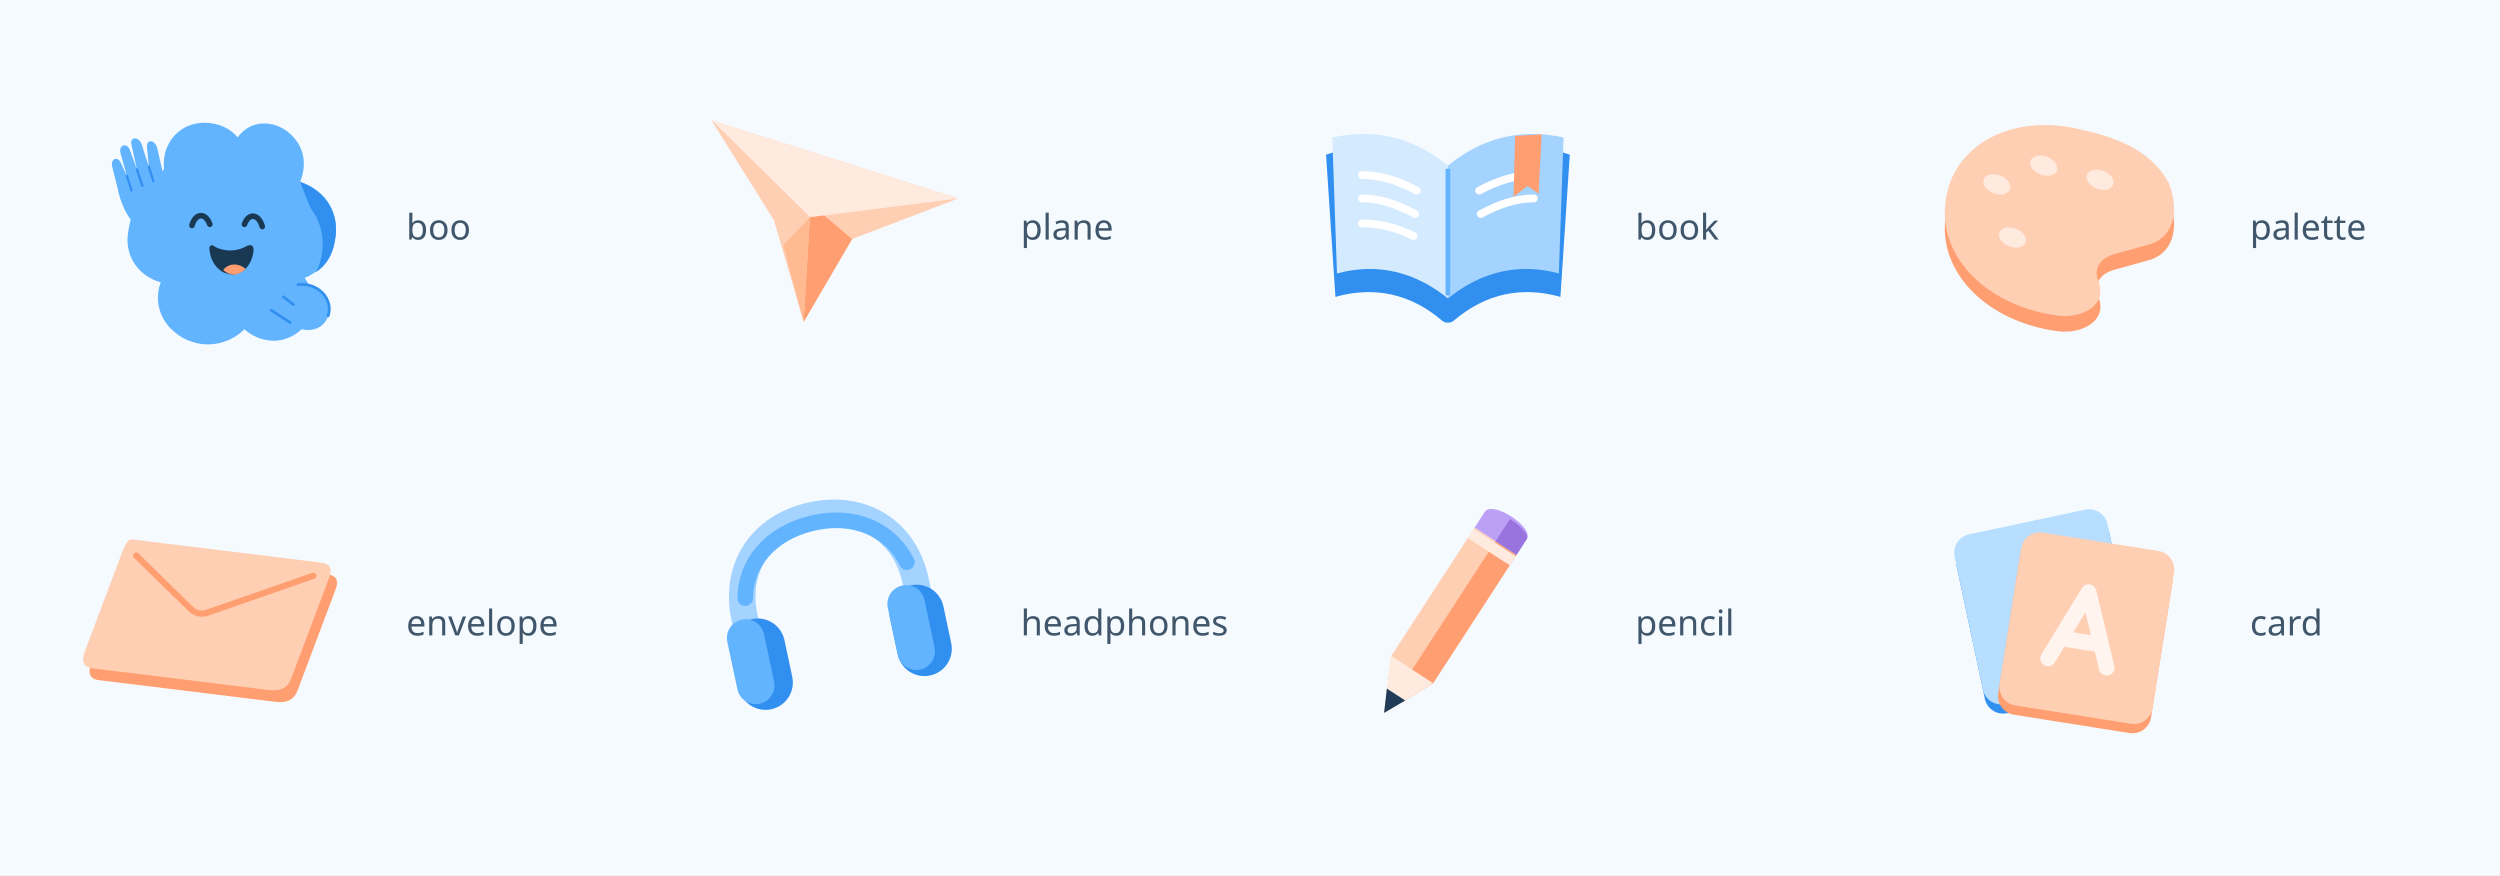
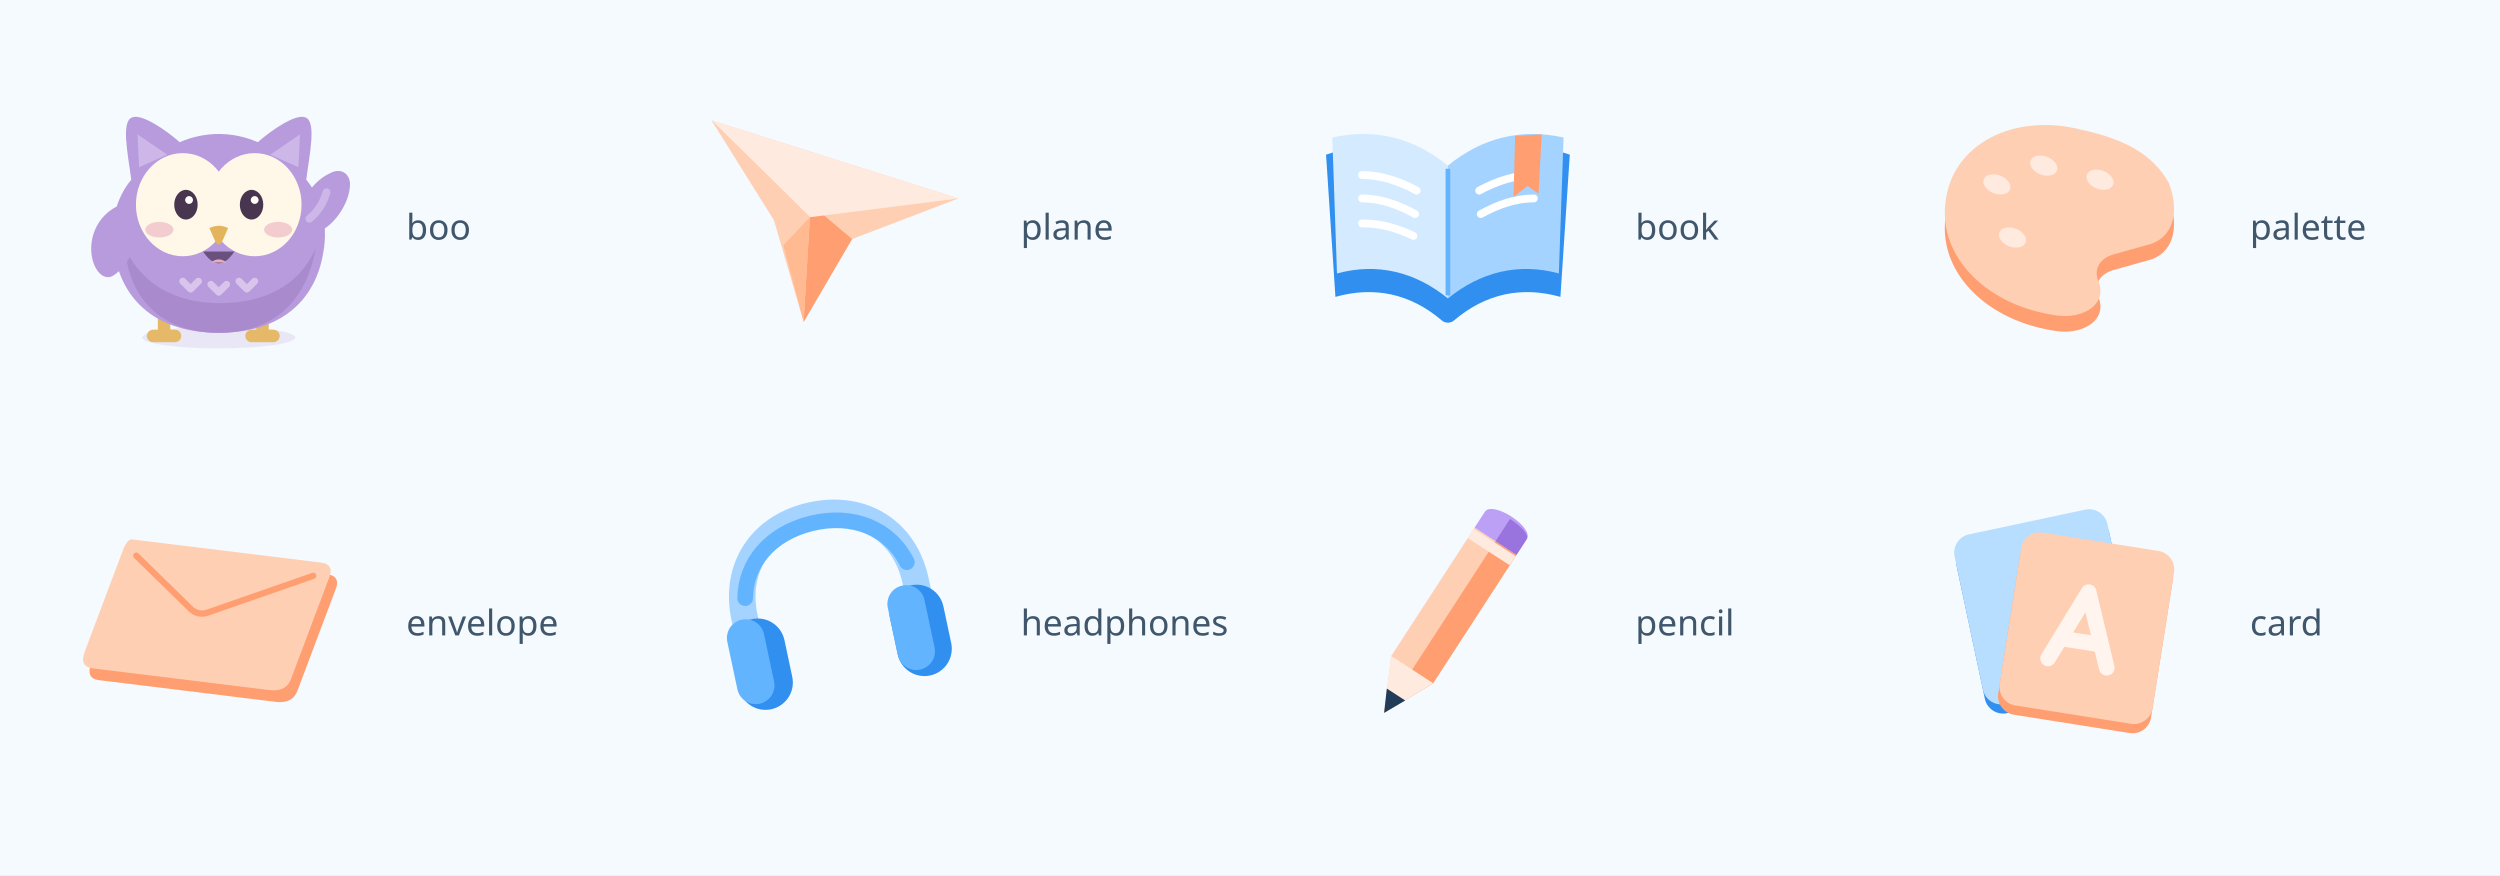
<svg xmlns="http://www.w3.org/2000/svg" width="1200" height="420" viewBox="0 0 1200 420">
  <rect width="1200" height="420" fill="#f5faff" />
  <defs>
-     <symbol id="b-scene-boo" viewBox="0 0 280 260">
-       <g class="scene-wave" style="transform-origin:88px 144px">
-         <g transform="translate(88 144) scale(.82) translate(-88 -144)">
-           <path d="M91 153C62 145 46 120 41 94L35 70C33 62 40 58 44 65L51 80L44 55C42 47 50 43 54 51L62 73L56 46C54 38 63 36 67 45L75 70L73 49C72 40 81 40 84 49L90 75L96 65C102 57 109 62 105 69L93 93C88 104 94 120 107 126Z" fill="#63B4FF" />
-           <path d="M51 80L56 96M62 73L68 91M75 70L80 86" fill="none" stroke="#318FF0" stroke-width="2.5" stroke-linecap="round" />
+     <symbol id="b-scene-boo" viewBox="0 0 200 200">
+       <g class="buddy-body">
+         <ellipse cx="100" cy="176" rx="49" ry="7" fill="#D6C8E5" opacity=".38" />
+         <path d="M65 164v11m-7 0h14m56-11v11m-7 0h14" fill="none" stroke="#E6B968" stroke-width="8" stroke-linecap="round" />
+         <path d="M44 75c-2-16-7-38 1-40 6-2 21 8 30 16 16-7 34-7 50 0 9-8 24-18 30-16 8 2 3 24 1 40 10 12 14 29 11 46-5 32-28 52-67 52s-62-20-67-52c-3-17 1-34 11-46Z" fill="#B79BDD" />
+         <path d="M40 119c11 23 32 35 61 35s51-12 61-35c-6 34-27 54-62 54s-57-20-60-54Z" fill="#A88ACD" />
+         <path d="m48 46 19 13-18 8m103-21-19 13 18 8" fill="#CDB7E9" />
+         <path d="M35 92c-16 8-20 27-14 39 3 6 8 8 12 5 8-5 17-21 18-34 1-9-7-15-16-10Z" fill="#B79BDD" />
+         <g class="buddy-wave scene-wave" style="transform-origin:155px 104px">
+           <path d="M152 98c1-12 10-23 19-27 7-4 13 0 13 7 0 12-11 28-22 31-6 2-11-4-10-11Z" fill="#B79BDD" />
+           <path d="M169 83c-2 7-6 13-11 17" fill="none" stroke="#CDB7E9" stroke-width="5" stroke-linecap="round" />
        </g>
-       </g>
-       <path d="M92 91C86 67 102 44 127 44C140 44 150 49 157 57C169 40 193 41 207 57C218 69 218 84 213 97C237 105 249 126 244 150C241 166 230 178 217 183C231 203 225 226 204 236C189 243 173 238 163 229C146 246 119 247 101 232C87 221 82 203 88 187C67 181 55 162 59 141C62 119 75 102 92 91Z" fill="#63B4FF" />
-       <path d="M213 97C236 105 249 126 244 150C242 163 236 172 227 178C236 161 235 138 224 123C220 117 217 107 213 97Z" fill="#318FF0" />
-       <g class="scene-face" style="transform-origin:153px 144px">
-         <path d="M116 136C119 125 128 124 132 135M163 135C167 124 176 126 179 137" fill="none" stroke="#193952" stroke-width="5" stroke-linecap="round" />
-         <path d="M135 154C140 158 153 161 164 155C169 152 172 154 171 160C169 174 158 183 147 179C139 177 133 168 132 160C131 155 132 153 135 154Z" fill="#193952" />
-         <path d="M144 176C149 169 159 170 164 175C158 181 151 182 144 176Z" fill="#FF9E70" />
-       </g>
-       <g class="scene-rest-hand" style="transform-origin:206px 198px">
-         <path d="M211 189C229 187 243 202 238 217C234 230 219 233 207 226L187 212C181 209 181 202 185 199C189 196 192 198 198 200L190 190C185 182 193 178 199 184L207 192Z" fill="#63B4FF" />
-         <path d="M211 189C229 187 243 202 238 217M187 212L204 223M198 200L207 207" fill="none" stroke="#318FF0" stroke-width="2.5" stroke-linecap="round" />
+         <ellipse cx="77" cy="91" rx="30" ry="33" fill="#FFF7E8" />
+         <ellipse cx="123" cy="91" rx="30" ry="33" fill="#FFF7E8" />
+         <g class="buddy-blink" style="transform-origin:100px 91px">
+           <g class="buddy-eyes scene-face">
+             <ellipse cx="79" cy="91" rx="7.5" ry="9.5" fill="#483650" />
+             <ellipse cx="121" cy="91" rx="7.5" ry="9.5" fill="#483650" />
+             <circle cx="81" cy="88" r="2.5" fill="#FFFEF8" />
+             <circle cx="123" cy="88" r="2.5" fill="#FFFEF8" />
+           </g>
+         </g>
+         <ellipse cx="62" cy="107" rx="9" ry="5" fill="#F2CCCF" />
+         <ellipse cx="138" cy="107" rx="9" ry="5" fill="#F2CCCF" />
+         <path d="M94 106q6-3 12 0l-4 9q-2 3-4 0Z" fill="#E4B45D" />
+         <path d="M90 121q10 15 20 0Z" fill="#6A507C" />
+         <path d="M95 128q5-4 10 0" fill="#E6ACBF" />
+         <path d="m77 140 5 5 5-5m8 2 5 5 5-5m8-2 5 5 5-5" fill="none" stroke="#D9C4EC" stroke-width="4.5" stroke-linecap="round" stroke-linejoin="round" />
      </g>
    </symbol>
    <symbol id="b-scene-plane" viewBox="0 0 200 200">
      <path d="M22 37L180 87L112 113L81 166L62 101Z" fill="#FFCFB4" />
      <path d="M22 37L112 113L81 166L85 99Z" fill="#FF9E70" />
      <path d="M22 37L85 99L180 87Z" fill="#FFEADF" />
      <path d="M85 99L81 166L68 117Z" fill="#FFBA91" />
    </symbol>
    <symbol id="b-scene-book" viewBox="0 0 200 200">
      <path d="M22 59C47 50 75 55 100 75C125 55 153 50 178 59L172 150C147 143 124 148 104 165C102 167 98 167 96 165C76 148 53 143 28 150Z" fill="#318FF0" />
      <path d="M26 48C53 42 78 48 100 66L100 151C79 134 55 128 29 135Z" fill="#D4EAFF" />
      <path d="M100 66C122 48 147 42 174 48L171 135C145 128 121 134 100 151Z" fill="#A5D3FF" />
      <path d="M100 68V149" fill="none" stroke="#63B4FF" stroke-width="3" />
      <path d="M45 72C57 72 69 76 80 82M45 87C57 87 68 91 79 97M45 103C58 103 67 106 78 111M120 82C131 76 143 72 155 72M121 97C132 91 143 87 155 87" fill="none" stroke="#FFF" stroke-width="5" stroke-linecap="round" />
      <path d="M143 47L142 86L151 79L158 84L160 46Z" fill="#FF9E70" />
    </symbol>
    <symbol id="b-scene-palette" viewBox="0 0 200 200">
      <path d="M168 87C174 102 173 120 157 126L132 133C123 136 120 143 123 150C129 165 113 174 97 172C52 166 21 135 25 100C29 62 69 42 112 53C140 59 158 69 168 87Z" fill="#FF9E70" />
      <path d="M168 77C174 92 173 110 157 116L132 123C123 126 120 133 123 140C129 155 113 164 97 162C52 156 21 125 25 90C29 52 69 32 112 43C140 49 158 59 168 77Z" fill="#FFCFB4" />
      <ellipse cx="58" cy="78" rx="9" ry="6" fill="#FFEADF" transform="rotate(21 58 78)" />
      <ellipse cx="88" cy="66" rx="9" ry="6" fill="#FFEADF" transform="rotate(21 88 66)" />
      <ellipse cx="124" cy="75" rx="9" ry="6" fill="#FFEADF" transform="rotate(21 124 75)" />
      <ellipse cx="68" cy="112" rx="9" ry="6" fill="#FFEADF" transform="rotate(21 68 112)" />
    </symbol>
    <symbol id="b-scene-pencil" viewBox="0 0 200 200">
      <g transform="rotate(33 100 100)">
        <path d="M84 44H116V142L100 175L84 142Z" fill="#FFCFB4" />
        <path d="M100 44H116V142L100 175Z" fill="#FF9E70" />
        <path d="M84 44H116V32C116 23 84 23 84 32Z" fill="#BBA0F5" />
        <path d="M100 27C109 27 116 29 116 32V44H100Z" fill="#9973DE" />
        <path d="M84 142L100 175L116 142Z" fill="#FFEADF" />
        <path d="M93 161L100 175L107 161Z" fill="#203C59" />
        <path d="M84 45H116V52H84Z" fill="#FFEADF" />
      </g>
    </symbol>
    <symbol id="b-scene-cards" viewBox="0 0 200 200">
      <g transform="rotate(-12 92 100)">
        <rect x="40" y="45" width="100" height="111" rx="12" fill="#318FF0" />
        <rect x="40" y="39" width="100" height="111" rx="12" fill="#B7DDFF" />
      </g>
      <g transform="rotate(9 111 109)">
        <rect x="66" y="58" width="99" height="112" rx="12" fill="#FF9E70" />
        <rect x="66" y="52" width="99" height="112" rx="12" fill="#FFCFB4" />
        <path d="M94 131L113 85L132 131M101 117H125" fill="none" stroke="#FFF5EE" stroke-width="10" stroke-linecap="round" stroke-linejoin="round" />
      </g>
    </symbol>
    <symbol id="b-scene-envelope" viewBox="0 0 200 200">
      <g transform="rotate(7 100 100)">
        <path d="M40 66H166Q175 66 172 76L156 142Q154 151 143 151H29Q20 151 23 140L39 74Z" fill="#FF9E70" />
        <path d="M39 59H161Q170 59 167 69L151 135Q149 144 138 144H24Q15 144 18 133L34 67Q36 59 39 59Z" fill="#FFCFB4" />
        <path d="M43 69L81 98Q87 103 94 99L157 68" fill="none" stroke="#FF9E70" stroke-width="4" stroke-linecap="round" stroke-linejoin="round" />
      </g>
    </symbol>
    <symbol id="b-scene-headphones" viewBox="0 0 200 200">
      <g transform="rotate(-12 100 100)">
        <path d="M44 114V90C44 57 67 35 100 35S156 57 156 90V114" fill="none" stroke="#A5D3FF" stroke-width="17" stroke-linecap="round" />
        <path d="M47 78C52 56 71 41 98 40C126 39 147 54 153 77" fill="none" stroke="#63B4FF" stroke-width="10" stroke-linecap="round" />
        <rect x="31" y="92" width="35" height="59" rx="17.5" fill="#318FF0" />
        <rect x="30" y="91" width="24" height="55" rx="12" fill="#63B4FF" />
        <rect x="135" y="92" width="35" height="59" rx="17.5" fill="#318FF0" />
        <rect x="135" y="91" width="24" height="55" rx="12" fill="#63B4FF" />
      </g>
    </symbol>
    <symbol id="b-scene-diamond" viewBox="0 0 200 200">
      <path d="M94 16L44 111L100 185L151 111Z" fill="#B7DDFF" />
      <path d="M94 16L84 109L44 111Z" fill="#FFF" />
      <path d="M94 16L151 111L116 102Z" fill="#D8EDFF" />
      <path d="M84 109L100 185L116 102Z" fill="#318FF0" />
      <path d="M116 102L151 111L100 185Z" fill="#63B4FF" />
    </symbol>
    <symbol id="b-scene-spark" viewBox="0 0 200 200">
      <path d="M94 36C96 28 104 28 106 36L117 72Q120 80 128 83L164 94C172 96 172 104 164 106L128 117Q120 120 117 128L106 164C104 172 96 172 94 164L83 128Q80 120 72 117L36 106C28 104 28 96 36 94L72 83Q80 80 83 72Z" fill="#C5E3FF" />
    </symbol>
    <symbol id="b-scene-chat" viewBox="0 0 200 200">
      <path d="M45 55Q45 40 61 40H143Q159 40 159 56V115Q159 131 143 131H101L72 156Q66 161 66 153V131H61Q45 131 45 115Z" fill="#A5D3FF" />
      <path d="M66 69H136M66 87H123M66 105H104" fill="none" stroke="#FFF" stroke-width="8" stroke-linecap="round" />
    </symbol>
    <symbol id="b-scene-flower" viewBox="0 0 200 200">
      <path d="M100 53C114 33 141 43 141 65C165 65 174 92 154 106C169 126 152 150 130 142C124 164 95 166 87 144C64 153 45 129 60 109C39 96 47 68 72 67C69 44 92 37 100 53Z" fill="#FFF" />
      <path d="M82 100C75 87 91 79 100 90C110 77 128 85 121 100C116 111 108 117 100 122C92 116 86 110 82 100Z" fill="#FF9E70" />
    </symbol>
    <symbol id="b-scene-card" viewBox="0 0 200 200">
      <g transform="rotate(-12 92 100)">
        <rect x="40" y="45" width="100" height="111" rx="12" fill="#318FF0" />
        <rect x="40" y="39" width="100" height="111" rx="12" fill="#B7DDFF" />
      </g>
      <g transform="rotate(9 111 109)">
        <rect x="66" y="58" width="99" height="112" rx="12" fill="#FF9E70" />
        <rect x="66" y="52" width="99" height="112" rx="12" fill="#FFCFB4" />
        <path d="M94 131L113 85L132 131M101 117H125" fill="none" stroke="#FFF5EE" stroke-width="10" stroke-linecap="round" stroke-linejoin="round" />
      </g>
    </symbol>
    <symbol id="b-scene-check" viewBox="0 0 200 200">
      <path d="M100 53C114 33 141 43 141 65C165 65 174 92 154 106C169 126 152 150 130 142C124 164 95 166 87 144C64 153 45 129 60 109C39 96 47 68 72 67C69 44 92 37 100 53Z" fill="#FFF" />
      <path d="M80 100L94 113L123 84" fill="none" stroke="#318FF0" stroke-width="10" stroke-linecap="round" stroke-linejoin="round" />
    </symbol>
  </defs>
  <use href="#b-scene-boo" x="30" y="30" width="150" height="150" />
  <text x="195" y="115" fill="#40566b" font-family="sans-serif" font-size="17">boo</text>
  <use href="#b-scene-plane" x="325" y="30" width="150" height="150" />
  <text x="490" y="115" fill="#40566b" font-family="sans-serif" font-size="17">plane</text>
  <use href="#b-scene-book" x="620" y="30" width="150" height="150" />
  <text x="785" y="115" fill="#40566b" font-family="sans-serif" font-size="17">book</text>
  <use href="#b-scene-palette" x="915" y="30" width="150" height="150" />
  <text x="1080" y="115" fill="#40566b" font-family="sans-serif" font-size="17">palette</text>
  <use href="#b-scene-envelope" x="30" y="220" width="150" height="150" />
  <text x="195" y="305" fill="#40566b" font-family="sans-serif" font-size="17">envelope</text>
  <use href="#b-scene-headphones" x="325" y="220" width="150" height="150" />
  <text x="490" y="305" fill="#40566b" font-family="sans-serif" font-size="17">headphones</text>
  <use href="#b-scene-pencil" x="620" y="220" width="150" height="150" />
  <text x="785" y="305" fill="#40566b" font-family="sans-serif" font-size="17">pencil</text>
  <use href="#b-scene-card" x="915" y="220" width="150" height="150" />
  <text x="1080" y="305" fill="#40566b" font-family="sans-serif" font-size="17">card</text>
</svg>
